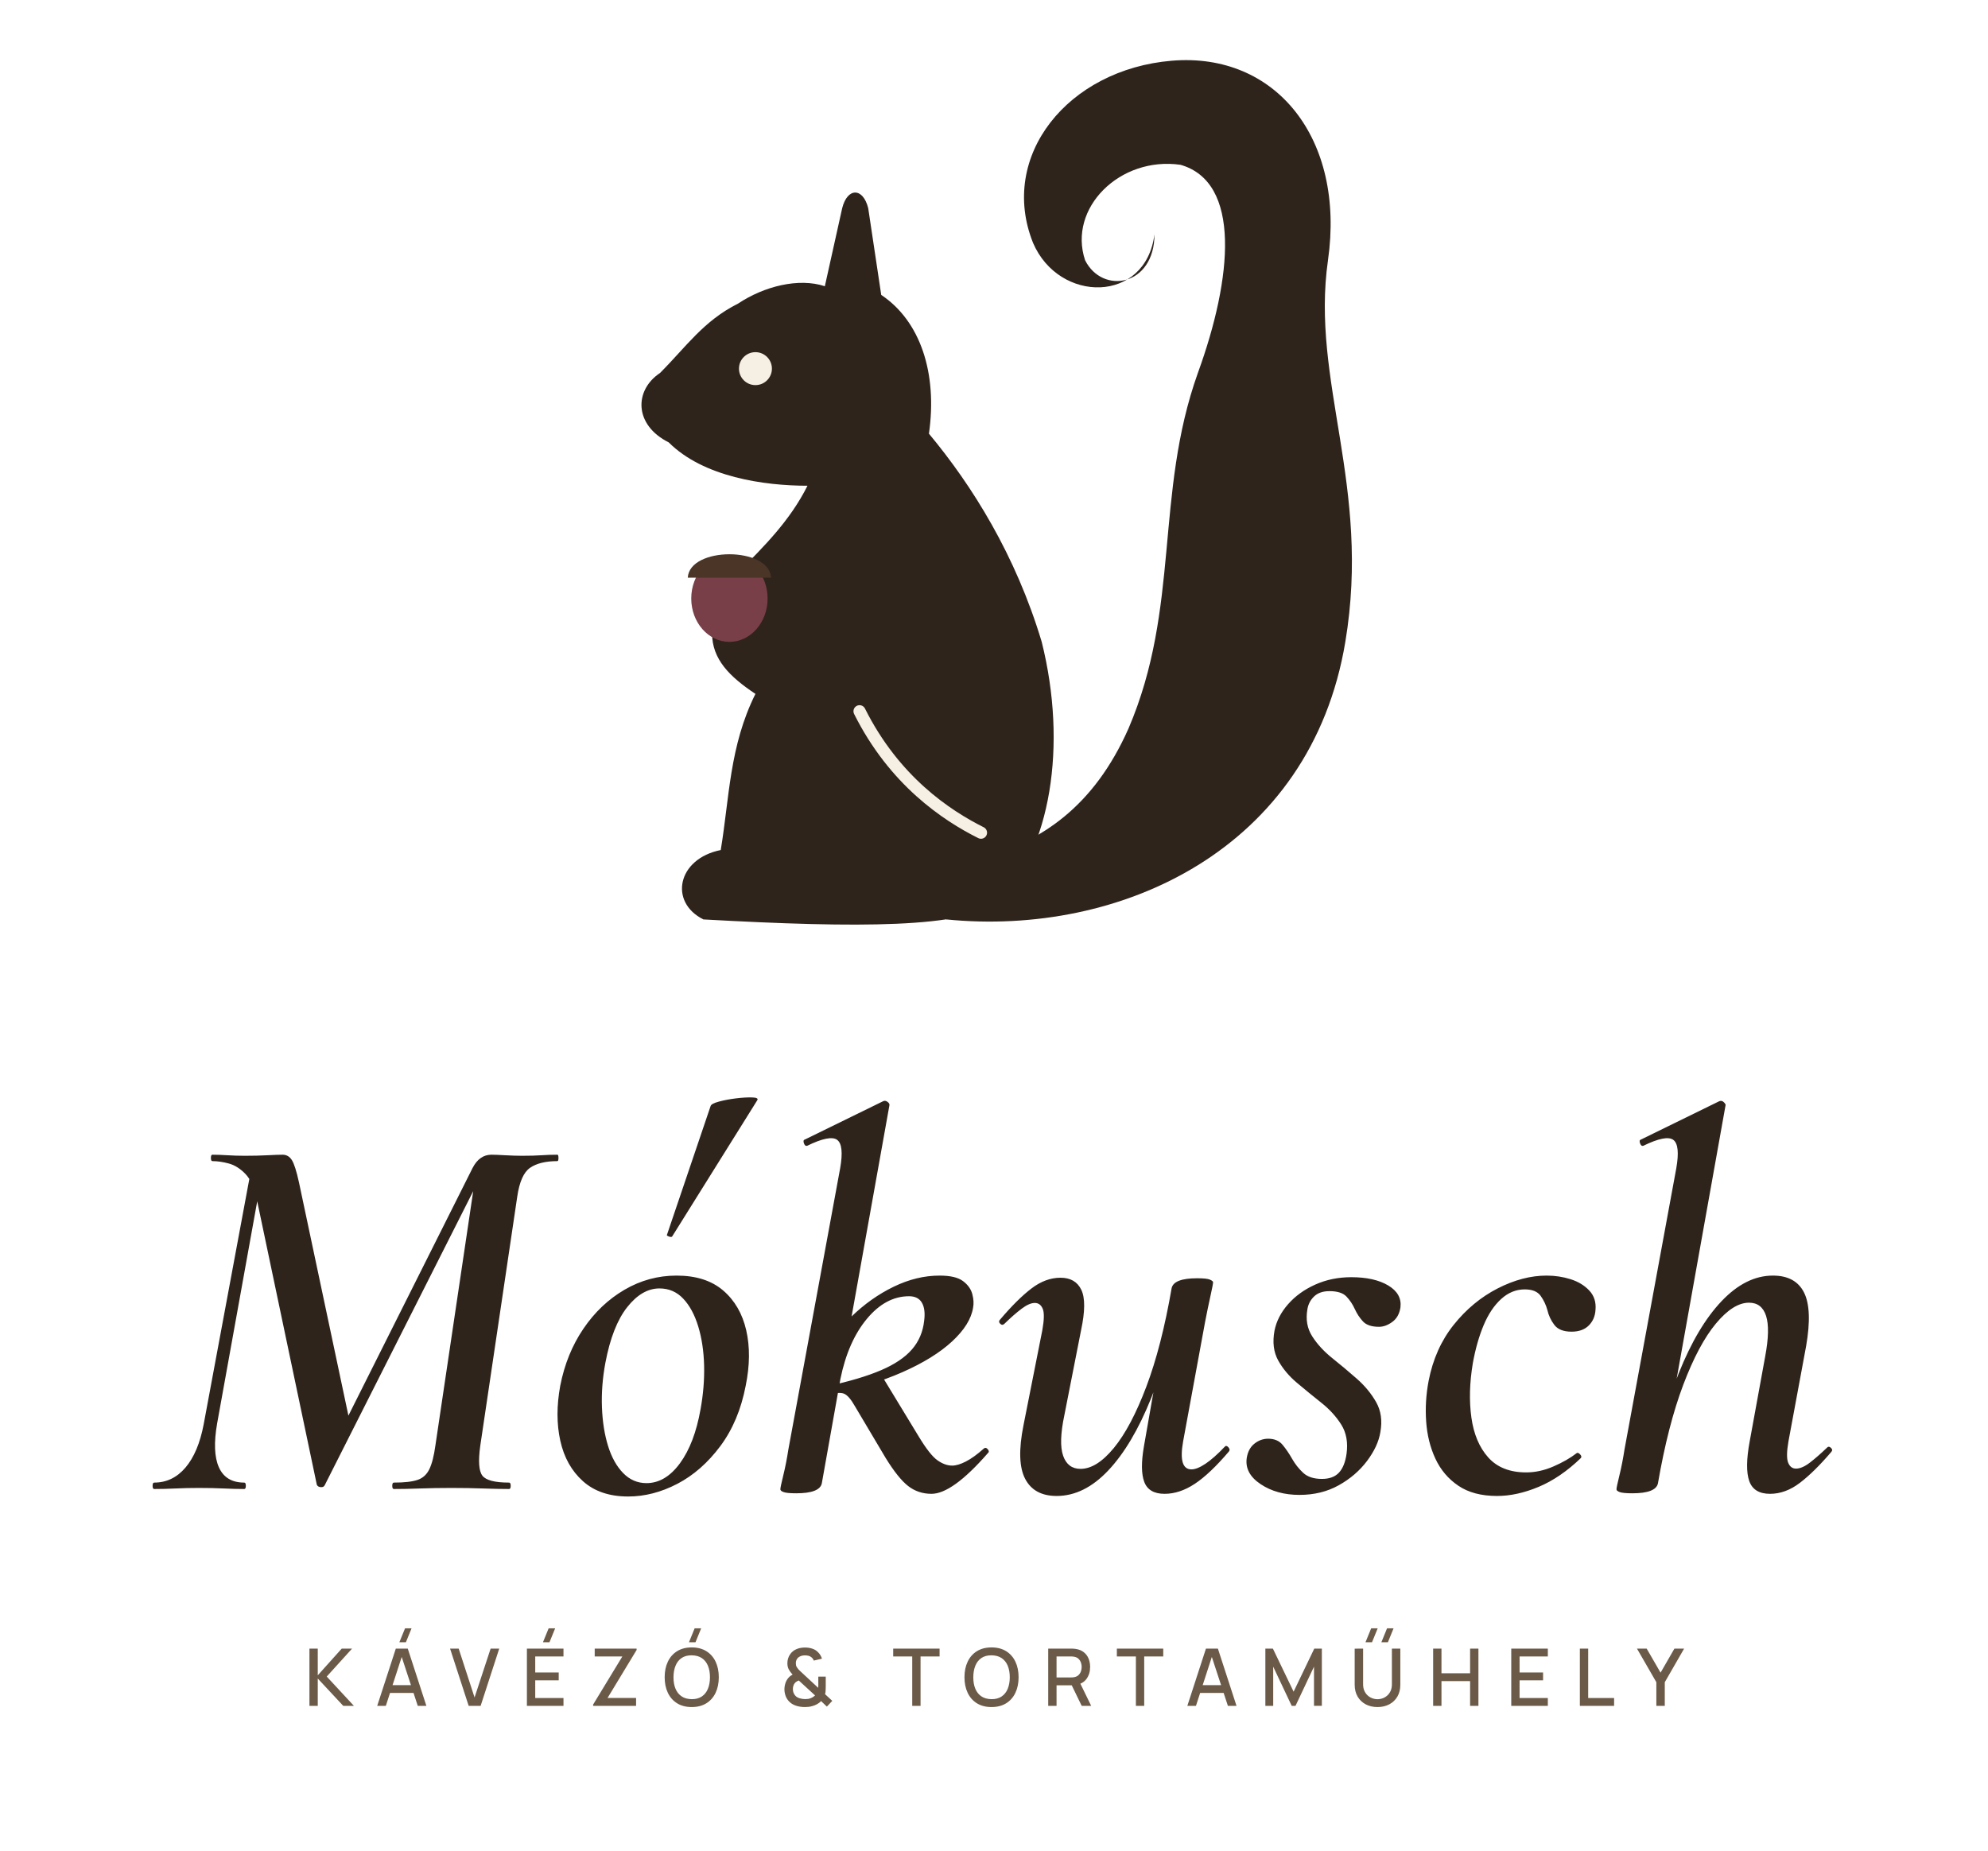
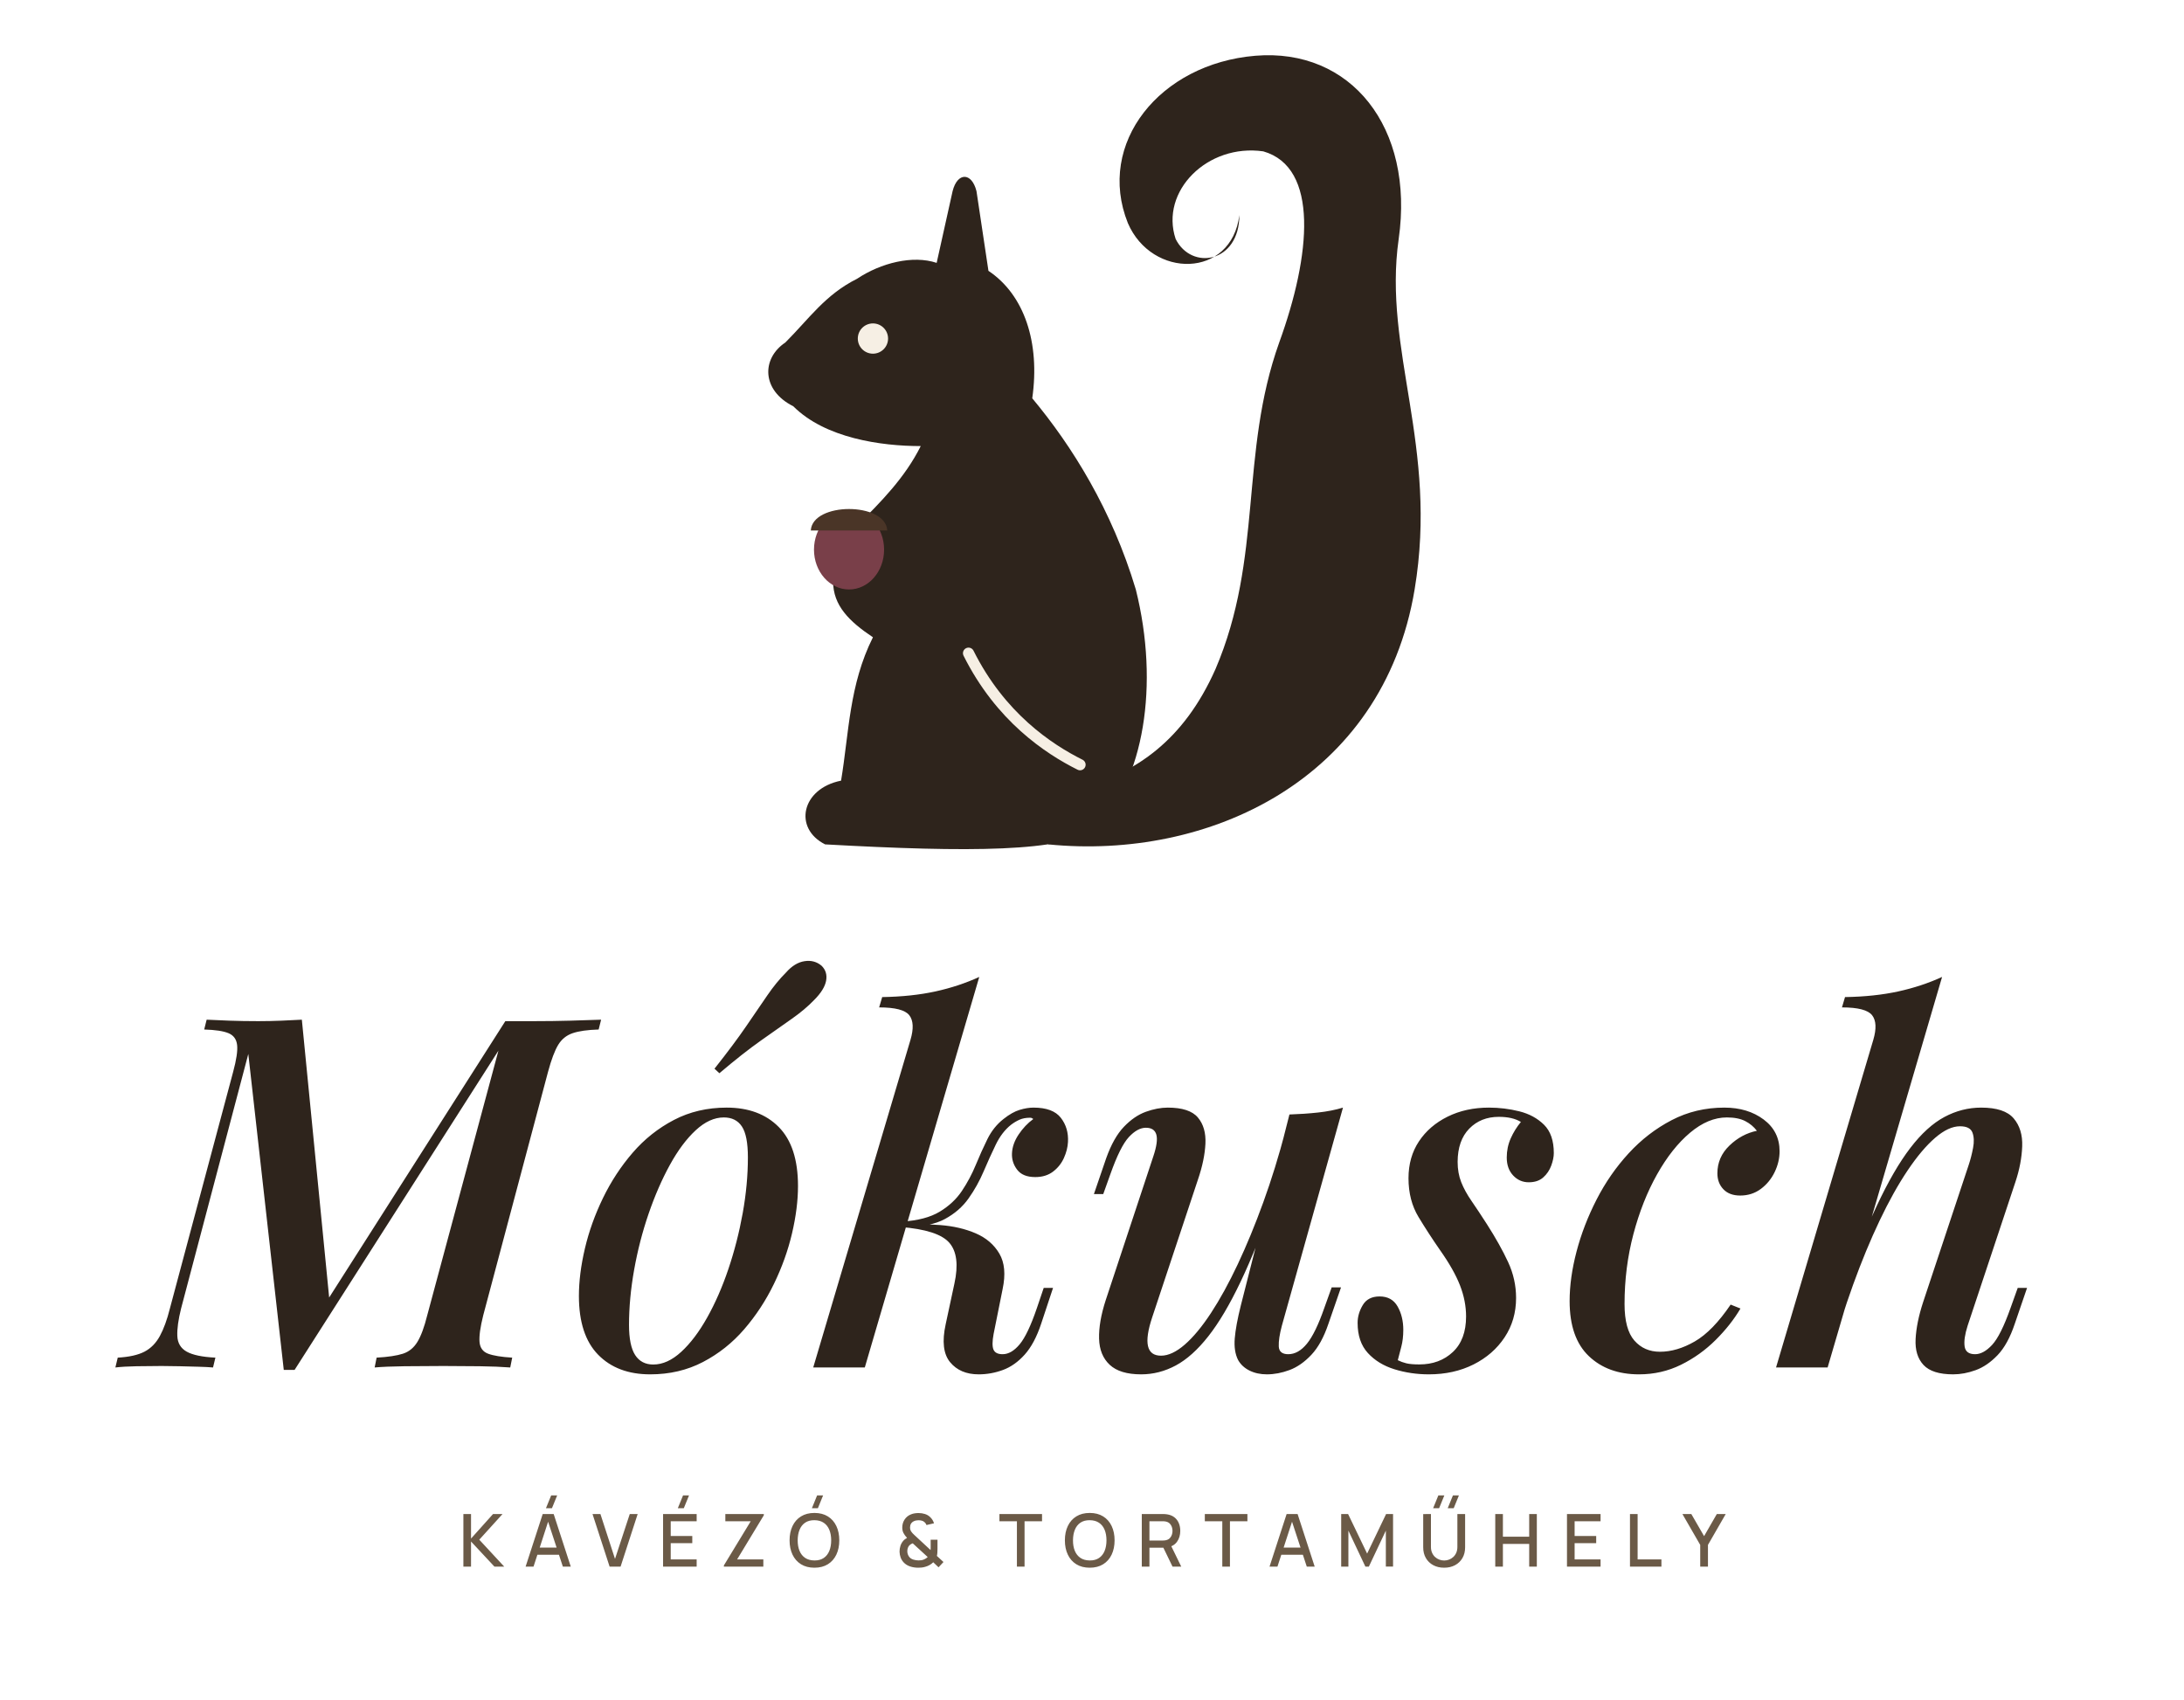
- <svg xmlns="http://www.w3.org/2000/svg" viewBox="0 0 275 256" role="img" aria-label="Mókusch kávézó és tortaműhely – logó">
-   <g transform="translate(61.3 0) scale(1.2)">
+ <svg xmlns="http://www.w3.org/2000/svg" viewBox="0 0 329 256" role="img" aria-label="Mókusch kávézó és tortaműhely – logó">
+   <g transform="translate(88.3 0) scale(1.2)">
    <path d="M58 106 C 78 108, 100 98, 104 74 C 107 56, 100 44, 102 30 C 104 16, 96 6, 84 7 C 72 8, 64 18, 68 28 C 71 35, 81 35, 82 27 C 82 33, 76 34, 74 30 C 72 24, 78 18, 85 19 C 92 21, 91 32, 87 43 C 82 57, 85 70, 79 84 C 75 93, 69 97, 62 99 Z" fill="#2E241C" />
    <path d="M30 106 C 26 104, 27 99, 32 98 C 33 92, 33 86, 36 80 C 33 78, 31 76, 31 73 C 28 70, 30 66, 34 66 C 37 63, 40 60, 42 56 C 37 56, 30 55, 26 51 C 22 49, 22 45, 25 43 C 28 40, 30 37, 34 35 C 37 33, 41 32, 44 33 L 46 24 C 46.6 21.6, 48.4 21.6, 49 24 L 50.5 34 C 55 37, 57 43, 56 50 C 61 56, 66 64, 69 74 C 72 86, 70 98, 64 104 C 60 107, 48 107, 30 106 Z" fill="#2E241C" />
    <circle cx="36" cy="42.5" r="1.9" fill="#F6EFE4" />
    <path d="M48 82 C 52 90, 58 94, 62 96" fill="none" stroke="#F6EFE4" stroke-width="1.4" stroke-linecap="round" />
    <g transform="translate(29 63)">
      <ellipse cx="4" cy="6" rx="4.4" ry="5" fill="#793F49" />
      <path d="M-0.8 3.6 C -0.6 0, 8.6 0, 8.8 3.6 Z" fill="#4A3527" />
    </g>
  </g>
-   <path d="M54.483 206.0Q54.261 206.0 54.261 205.556Q54.261 205.112 54.483 205.112Q56.657 205.112 57.754 204.742Q58.851 204.372 59.389 203.262Q59.928 202.152 60.224 200.006L65.74 162.897L67.557 160.638L44.915 205.482Q44.767 205.778 44.36 205.741Q43.953 205.704 43.825 205.408L35.517 165.892Q35.019 163.524 33.95 162.414Q32.881 161.304 31.663 160.971Q30.446 160.638 29.377 160.638Q29.175 160.638 29.175 160.194Q29.175 159.75 29.377 159.75Q30.285 159.75 31.449 159.824Q32.612 159.898 33.889 159.898Q35.635 159.898 37.015 159.824Q38.395 159.75 39.087 159.75Q39.901 159.75 40.372 160.49Q40.843 161.23 41.361 163.598L48.528 197.412L44.512 203.195L65.365 161.6Q66.314 159.75 67.981 159.75Q68.565 159.75 69.862 159.824Q71.159 159.898 72.221 159.898Q73.849 159.898 74.922 159.824Q75.995 159.75 77.105 159.75Q77.253 159.75 77.253 160.194Q77.253 160.638 77.105 160.638Q74.661 160.638 73.324 161.563Q71.988 162.488 71.544 165.596L66.438 200.006Q65.994 203.188 66.727 204.15Q67.461 205.112 70.423 205.112Q70.645 205.112 70.645 205.556Q70.645 206.0 70.423 206.0Q68.856 206.0 66.808 205.926Q64.76 205.852 62.453 205.852Q60.146 205.852 58.135 205.926Q56.124 206.0 54.483 206.0ZM21.331 206.0Q21.109 206.0 21.109 205.556Q21.109 205.112 21.331 205.112Q23.888 205.112 25.659 203.032Q27.431 200.951 28.171 197.07L34.797 161.452L36.41 161.6L30.039 196.909Q29.34 200.898 30.284 203.005Q31.229 205.112 33.785 205.112Q34.007 205.112 34.007 205.556Q34.007 206.0 33.785 206.0Q32.494 206.0 30.941 205.926Q29.388 205.852 27.471 205.852Q25.83 205.852 24.29 205.926Q22.75 206.0 21.331 206.0ZM86.893 207.036Q83.006 207.036 80.642 204.921Q78.278 202.805 77.507 199.327Q76.737 195.849 77.497 191.718Q78.365 187.265 80.702 183.824Q83.04 180.383 86.393 178.429Q89.746 176.474 93.587 176.474Q97.629 176.474 100.03 178.529Q102.431 180.585 103.225 184.036Q104.019 187.487 103.151 191.718Q102.209 196.628 99.633 200.079Q97.057 203.53 93.694 205.283Q90.331 207.036 86.893 207.036ZM89.43 205.186Q92.042 205.186 94.056 202.442Q96.069 199.697 96.904 194.974Q97.475 191.848 97.398 188.881Q97.32 185.915 96.583 183.496Q95.845 181.077 94.509 179.663Q93.172 178.25 91.226 178.25Q88.808 178.25 86.757 180.847Q84.706 183.445 83.744 188.536Q83.152 191.703 83.267 194.696Q83.382 197.69 84.113 200.045Q84.843 202.4 86.2 203.793Q87.557 205.186 89.43 205.186ZM93.02 170.998Q92.946 171.22 92.539 171.072Q92.132 170.924 92.28 170.776L98.299 153.016Q98.393 152.687 99.451 152.401Q100.509 152.115 101.806 151.957Q103.103 151.799 104.033 151.826Q104.964 151.852 104.762 152.202ZM110.144 206.592Q108.86 206.592 108.403 206.427Q107.946 206.263 107.946 206.041Q107.946 205.765 108.353 204.107Q108.76 202.448 109.056 200.524L116.216 161.641Q116.787 158.414 115.801 157.695Q114.815 156.975 111.659 158.516Q111.363 158.61 111.205 158.166Q111.047 157.722 111.343 157.648L122.162 152.35Q122.458 152.202 122.78 152.444Q123.103 152.687 123.029 152.942L116.255 190.769L113.678 205.234Q113.369 206.592 110.144 206.592ZM128.857 206.666Q127.014 206.666 125.632 205.593Q124.25 204.52 122.515 201.708L118.223 194.482Q117.442 193.109 116.773 192.82Q116.103 192.53 114.501 192.974L121.904 190.205L127.064 198.696Q128.618 201.273 129.664 202.017Q130.71 202.761 131.713 202.761Q132.514 202.761 133.621 202.188Q134.729 201.616 136.035 200.45Q136.331 200.154 136.627 200.487Q136.923 200.82 136.647 201.042Q131.743 206.666 128.857 206.666ZM114.501 192.974V191.764Q118.996 190.795 121.853 189.574Q124.709 188.353 126.149 186.688Q127.59 185.023 127.839 182.721Q128.048 181.127 127.527 180.229Q127.005 179.33 125.747 179.33Q122.522 179.33 119.92 182.452Q117.318 185.574 116.255 190.769L113.339 188.018Q115.115 184.742 117.775 182.152Q120.436 179.562 123.614 178.018Q126.792 176.474 129.974 176.474Q132.2 176.474 133.212 177.234Q134.224 177.995 134.499 179.031Q134.775 180.067 134.607 180.914Q134.237 183.241 131.7 185.585Q129.164 187.929 124.802 189.849Q120.439 191.77 114.501 192.974ZM146.169 206.962Q143.041 206.962 141.807 204.588Q140.573 202.213 141.576 197.194L144.186 184.022Q144.576 181.835 144.233 181.047Q143.89 180.259 143.143 180.259Q142.382 180.259 141.318 181.06Q140.255 181.861 138.949 183.134Q138.653 183.43 138.357 183.134Q138.061 182.838 138.357 182.542Q140.745 179.73 142.689 178.25Q144.634 176.77 146.698 176.77Q148.776 176.77 149.579 178.441Q150.382 180.113 149.547 184.022L147.233 195.788Q146.432 199.584 147.064 201.398Q147.697 203.212 149.475 203.212Q151.702 203.212 154.082 200.319Q156.461 197.425 158.571 191.844Q160.681 186.262 162.074 178.202L163.263 178.276Q161.837 186.967 159.237 193.436Q156.636 199.904 153.306 203.433Q149.976 206.962 146.169 206.962ZM161.095 206.666Q158.91 206.666 158.288 205.021Q157.667 203.377 158.246 200.058L162.074 178.202Q162.383 176.844 165.607 176.844Q166.945 176.844 167.375 177.035Q167.805 177.227 167.805 177.395Q167.805 177.671 167.435 179.329Q167.065 180.988 166.695 182.912L163.661 199.414Q162.974 203.284 164.812 203.284Q165.592 203.284 166.757 202.504Q167.921 201.723 169.388 200.182Q169.61 199.886 169.917 200.219Q170.223 200.552 169.98 200.827Q167.357 203.908 165.268 205.287Q163.18 206.666 161.095 206.666ZM179.756 206.814Q176.609 206.814 174.386 205.331Q172.163 203.848 172.459 201.73Q172.661 200.413 173.521 199.728Q174.382 199.042 175.423 199.042Q176.72 199.042 177.422 199.889Q178.124 200.737 178.739 201.823Q179.354 202.909 180.263 203.756Q181.171 204.603 182.86 204.603Q184.416 204.603 185.222 203.731Q186.027 202.859 186.27 201.114Q186.586 198.766 185.544 197.101Q184.501 195.436 182.793 194.078Q181.084 192.719 179.423 191.323Q177.762 189.927 176.81 188.209Q175.858 186.49 176.302 184.089Q176.692 182.129 178.182 180.431Q179.673 178.733 181.949 177.714Q184.225 176.696 186.921 176.696Q190.114 176.696 192.031 177.839Q193.947 178.983 193.725 180.871Q193.524 182.209 192.599 182.884Q191.675 183.559 190.761 183.559Q189.23 183.559 188.541 182.817Q187.851 182.074 187.404 181.092Q186.956 180.111 186.249 179.368Q185.543 178.626 183.902 178.626Q182.549 178.626 181.784 179.355Q181.019 180.085 180.851 181.143Q180.481 183.256 181.523 184.884Q182.566 186.512 184.291 187.891Q186.016 189.27 187.688 190.74Q189.359 192.21 190.365 193.986Q191.37 195.762 190.946 198.13Q190.63 200.082 189.107 202.113Q187.583 204.144 185.196 205.479Q182.808 206.814 179.756 206.814ZM207.09 206.962Q203.821 206.962 201.732 205.546Q199.643 204.13 198.564 201.815Q197.484 199.501 197.283 196.689Q197.081 193.877 197.619 191.052Q198.495 186.531 201.091 183.285Q203.687 180.039 207.158 178.256Q210.629 176.474 213.951 176.474Q215.674 176.474 217.261 176.975Q218.848 177.477 219.85 178.546Q220.852 179.615 220.704 181.228Q220.63 182.525 219.773 183.379Q218.917 184.233 217.398 184.233Q215.725 184.233 215.016 183.302Q214.306 182.372 214.044 181.228Q213.768 180.2 213.128 179.292Q212.488 178.383 210.919 178.383Q209.113 178.383 207.656 179.712Q206.198 181.042 205.239 183.323Q204.279 185.604 203.741 188.564Q203.055 192.634 203.536 196.099Q204.017 199.564 205.87 201.633Q207.724 203.702 211.115 203.702Q212.995 203.702 214.892 202.877Q216.789 202.052 218.095 201.042Q218.264 200.894 218.56 201.19Q218.856 201.486 218.687 201.708Q215.847 204.446 212.838 205.704Q209.828 206.962 207.09 206.962ZM225.806 206.592Q224.522 206.592 224.065 206.427Q223.608 206.263 223.608 206.041Q223.608 205.765 224.015 204.107Q224.422 202.448 224.718 200.524L231.878 161.641Q232.449 158.414 231.463 157.695Q230.477 156.975 227.321 158.516Q227.025 158.61 226.867 158.166Q226.709 157.722 227.005 157.648L237.824 152.35Q238.173 152.202 238.469 152.498Q238.765 152.794 238.691 152.942L229.34 205.234Q229.031 206.592 225.806 206.592ZM244.85 206.666Q242.591 206.666 241.97 204.887Q241.348 203.108 242.034 199.414L244.18 187.648Q244.887 183.872 244.301 182.048Q243.716 180.224 241.938 180.224Q239.764 180.224 237.358 183.117Q234.952 186.011 232.842 191.592Q230.733 197.174 229.34 205.234L228.15 205.16Q229.65 196.415 232.224 189.973Q234.797 183.532 238.154 180.003Q241.511 176.474 245.244 176.474Q248.372 176.474 249.549 178.811Q250.726 181.149 249.838 186.242L247.396 199.414Q247.026 201.547 247.359 202.362Q247.692 203.177 248.439 203.177Q249.273 203.177 250.337 202.366Q251.401 201.554 252.707 200.302Q252.949 200.006 253.272 200.302Q253.595 200.598 253.299 200.894Q250.964 203.632 248.976 205.149Q246.989 206.666 244.85 206.666Z" fill="#2E241C" />
-   <path d="M42.805 236.0V228.08H43.956V231.776L47.271 228.08H48.701L45.199 231.945L48.957 236.0H47.483L43.956 232.216V236.0ZM56.147 227.2H55.245L56.029 225.275H56.931ZM52.179 236.0 54.753 228.08H56.407L58.981 236.0H57.789L55.417 228.773H55.718L53.371 236.0ZM53.514 234.214V233.136H57.65V234.214ZM64.832 236.0 62.258 228.08H63.449L65.646 234.838L67.868 228.08H69.059L66.485 236.0ZM76.01 227.2H75.108L75.893 225.275H76.795ZM72.886 236.0V228.08H77.946V229.165H74.038V231.384H77.286V232.469H74.038V234.915H77.946V236.0ZM82.046 236.0V235.82L86.091 229.165H82.266V228.08H88.063V228.267L84.041 234.911H87.99V236.0ZM96.208 227.2H95.306L96.09 225.275H96.992ZM95.687 236.165Q94.501 236.165 93.664 235.644Q92.827 235.124 92.385 234.194Q91.943 233.265 91.943 232.04Q91.943 230.815 92.385 229.886Q92.827 228.956 93.664 228.436Q94.501 227.915 95.687 227.915Q96.873 227.915 97.71 228.436Q98.547 228.956 98.989 229.886Q99.431 230.815 99.431 232.04Q99.431 233.265 98.989 234.194Q98.547 235.124 97.71 235.644Q96.873 236.165 95.687 236.165ZM95.687 235.072Q96.528 235.08 97.088 234.699Q97.649 234.319 97.929 233.633Q98.21 232.947 98.21 232.04Q98.21 231.133 97.929 230.453Q97.649 229.774 97.088 229.395Q96.528 229.015 95.687 229.008Q94.845 229 94.287 229.38Q93.729 229.759 93.448 230.446Q93.168 231.133 93.164 232.04Q93.161 232.947 93.441 233.626Q93.722 234.304 94.284 234.685Q94.845 235.065 95.687 235.072ZM111.328 236.165Q110.667 236.165 110.088 235.971Q109.51 235.776 109.121 235.358Q108.815 235.021 108.67 234.618Q108.525 234.214 108.509 233.756Q108.507 233.31 108.638 232.889Q108.769 232.467 109.048 232.139Q109.174 231.985 109.327 231.873Q109.48 231.761 109.638 231.673Q109.284 231.288 109.102 230.939Q108.919 230.59 108.919 230.108Q108.919 229.44 109.271 228.904Q109.623 228.368 110.236 228.128Q110.516 228.014 110.807 227.972Q111.097 227.93 111.376 227.93Q111.871 227.93 112.333 228.075Q112.795 228.219 113.121 228.542Q113.33 228.733 113.477 228.976Q113.624 229.219 113.701 229.473L112.568 229.737Q112.476 229.473 112.26 229.29Q112.078 229.129 111.838 229.072Q111.598 229.015 111.361 229.015Q110.971 229.015 110.661 229.162Q110.373 229.301 110.231 229.54Q110.089 229.78 110.089 230.115Q110.089 230.41 110.194 230.593Q110.298 230.775 110.47 230.973Q110.577 231.088 110.722 231.221Q110.866 231.354 111.02 231.497L113.18 233.503Q113.191 233.38 113.195 233.244Q113.198 233.107 113.198 232.982L113.195 231.952H114.225V233.312Q114.225 233.657 114.204 233.934Q114.183 234.211 114.133 234.39L115.127 235.307L114.383 236.103L113.583 235.344Q113.334 235.597 113.019 235.77Q112.703 235.943 112.384 236.026Q112.119 236.108 111.857 236.137Q111.596 236.165 111.328 236.165ZM111.365 235.065Q111.585 235.065 111.77 235.04Q111.955 235.015 112.128 234.944Q112.361 234.85 112.505 234.751Q112.65 234.652 112.751 234.559L110.496 232.491Q110.324 232.552 110.178 232.649Q110.032 232.746 109.928 232.872Q109.803 233.032 109.74 233.242Q109.677 233.452 109.678 233.694Q109.682 233.961 109.766 234.177Q109.849 234.392 109.99 234.563Q110.21 234.828 110.602 234.947Q110.993 235.065 111.365 235.065ZM126.189 236.0V229.165H123.556V228.08H129.973V229.165H127.34V236.0ZM137.158 236.165Q135.972 236.165 135.135 235.644Q134.298 235.124 133.857 234.194Q133.415 233.265 133.415 232.04Q133.415 230.815 133.857 229.886Q134.298 228.956 135.135 228.436Q135.972 227.915 137.158 227.915Q138.345 227.915 139.182 228.436Q140.018 228.956 140.46 229.886Q140.902 230.815 140.902 232.04Q140.902 233.265 140.46 234.194Q140.018 235.124 139.182 235.644Q138.345 236.165 137.158 236.165ZM137.158 235.072Q138 235.08 138.56 234.699Q139.12 234.319 139.401 233.633Q139.681 232.947 139.681 232.04Q139.681 231.133 139.401 230.453Q139.12 229.774 138.56 229.395Q138 229.015 137.158 229.008Q136.317 229 135.759 229.38Q135.2 229.759 134.92 230.446Q134.639 231.133 134.636 232.04Q134.632 232.947 134.913 233.626Q135.193 234.304 135.755 234.685Q136.317 235.065 137.158 235.072ZM145 236.0V228.08H148.201Q148.317 228.08 148.487 228.088Q148.658 228.096 148.81 228.124Q149.474 228.227 149.916 228.574Q150.359 228.922 150.578 229.449Q150.797 229.976 150.797 230.617Q150.797 231.563 150.313 232.247Q149.829 232.931 148.861 233.1L148.392 233.155H146.152V236.0ZM149.631 236.0 148.069 232.777 149.228 232.48 150.944 236.0ZM146.152 232.069H148.157Q148.265 232.069 148.4 232.058Q148.535 232.047 148.656 232.018Q149.01 231.934 149.223 231.712Q149.437 231.49 149.532 231.199Q149.628 230.909 149.628 230.617Q149.628 230.326 149.532 230.035Q149.437 229.745 149.223 229.523Q149.01 229.301 148.656 229.217Q148.535 229.186 148.4 229.175Q148.265 229.165 148.157 229.165H146.152ZM157.128 236.0V229.165H154.496V228.08H160.912V229.165H158.28V236.0ZM164.244 236.0 166.818 228.08H168.472L171.046 236.0H169.854L167.482 228.773H167.783L165.436 236.0ZM165.579 234.214V233.136H169.715V234.214ZM175.038 236.0V228.08H176.079L178.946 234.038L181.803 228.08H182.851V235.996H181.766V230.577L179.207 236.0H178.682L176.123 230.577V236.0ZM190.55 236.165Q189.619 236.165 188.908 235.784Q188.196 235.402 187.795 234.71Q187.393 234.018 187.393 233.085V228.087L188.559 228.08V233.026Q188.559 233.53 188.73 233.915Q188.9 234.299 189.186 234.558Q189.472 234.817 189.828 234.949Q190.184 235.08 190.55 235.08Q190.924 235.08 191.28 234.947Q191.636 234.814 191.92 234.554Q192.204 234.295 192.373 233.911Q192.541 233.527 192.541 233.026V228.08H193.707V233.085Q193.707 234.016 193.306 234.708Q192.904 235.4 192.193 235.783Q191.482 236.165 190.55 236.165ZM191.988 227.2H191.086L191.87 225.275H192.772ZM189.791 227.2H188.889L189.674 225.275H190.576ZM198.247 236.0V228.08H199.399V231.494H203.359V228.08H204.51V236.0H203.359V232.579H199.399V236.0ZM209.052 236.0V228.08H214.112V229.165H210.203V231.384H213.452V232.469H210.203V234.915H214.112V236.0ZM218.542 236.0V228.08H219.693V234.915H223.279V236.0ZM229.123 236.0V232.729L226.442 228.08H227.784L229.706 231.409L231.623 228.08H232.965L230.289 232.729V236.0Z" fill="#6B5A47" />
+   <path d="M76.122 153.83H80.414Q83.27 153.83 85.927 153.756Q88.583 153.682 90.552 153.608L90.182 155.088Q87.666 155.162 86.26 155.643Q84.854 156.124 84.077 157.419Q83.3 158.714 82.56 161.452L72.792 198.156Q72.126 200.82 72.237 202.152Q72.348 203.484 73.532 203.928Q74.716 204.372 77.158 204.52L76.862 206.0Q74.953 205.852 72.303 205.815Q69.654 205.778 66.798 205.778Q63.69 205.778 60.9 205.815Q58.11 205.852 56.438 206.0L56.734 204.52Q59.324 204.372 60.693 203.928Q62.062 203.484 62.876 202.152Q63.69 200.82 64.356 198.156L75.086 158.27L44.376 206.37H42.748L37.405 158.773L27.282 197.105Q26.645 199.651 26.712 201.257Q26.779 202.862 28.125 203.617Q29.472 204.372 32.447 204.52L32.092 206.0Q31.263 205.926 29.909 205.889Q28.555 205.852 27.089 205.815Q25.624 205.778 24.351 205.778Q22.487 205.778 20.563 205.815Q18.639 205.852 17.381 206.0L17.736 204.52Q20.326 204.372 21.769 203.617Q23.212 202.862 24.085 201.257Q24.958 199.651 25.595 197.105L35.126 161.452Q35.866 158.714 35.718 157.419Q35.57 156.124 34.423 155.643Q33.276 155.162 30.76 155.088L31.13 153.608Q32.491 153.682 34.556 153.756Q36.621 153.83 38.9 153.83Q40.631 153.83 42.407 153.756Q44.183 153.682 45.471 153.608L49.585 195.462ZM109.037 168.334Q106.891 168.334 104.804 170.265Q102.717 172.197 100.912 175.482Q99.106 178.768 97.708 182.838Q96.309 186.908 95.532 191.259Q94.755 195.61 94.755 199.577Q94.755 202.7 95.68 204.128Q96.605 205.556 98.411 205.556Q100.542 205.556 102.621 203.647Q104.701 201.738 106.528 198.482Q108.356 195.226 109.725 191.17Q111.094 187.115 111.879 182.771Q112.663 178.428 112.663 174.343Q112.663 171.057 111.76 169.696Q110.857 168.334 109.037 168.334ZM87.207 195.226Q87.207 191.925 88.11 188.077Q89.013 184.229 90.833 180.477Q92.653 176.726 95.31 173.647Q97.967 170.569 101.526 168.711Q105.085 166.854 109.466 166.854Q114.424 166.854 117.318 169.784Q120.211 172.715 120.211 178.664Q120.211 181.965 119.308 185.813Q118.405 189.661 116.585 193.413Q114.765 197.164 112.108 200.243Q109.451 203.321 105.892 205.179Q102.333 207.036 97.952 207.036Q92.994 207.036 90.1 204.076Q87.207 201.116 87.207 195.226ZM107.631 160.993Q110.561 157.293 112.389 154.622Q114.217 151.95 115.579 149.96Q116.94 147.969 118.405 146.504Q119.708 145.024 121.195 144.795Q122.683 144.565 123.763 145.483Q124.695 146.4 124.444 147.747Q124.192 149.094 122.638 150.648Q121.262 152.084 119.279 153.475Q117.295 154.866 114.602 156.768Q111.908 158.67 108.371 161.674ZM130.275 206.0H122.505L137.157 156.642Q137.897 154.126 136.979 152.942Q136.062 151.758 132.436 151.758L132.895 150.204Q137.364 150.13 140.909 149.353Q144.453 148.576 147.517 147.17ZM149.678 200.953Q149.367 202.626 149.663 203.314Q149.959 204.002 151.039 204.002Q152.357 204.002 153.6 202.515Q154.843 201.027 156.205 197.031L157.226 194.012H158.632L156.841 199.414Q155.849 202.404 154.362 204.061Q152.875 205.719 151.084 206.377Q149.293 207.036 147.428 207.036Q144.631 207.036 143.121 205.201Q141.612 203.366 142.455 199.503L143.773 193.361Q144.69 189.172 143.018 187.226Q141.345 185.28 135.633 184.836V184.54Q138.593 184.318 141.612 184.547Q144.631 184.777 146.992 185.798Q149.352 186.819 150.544 188.847Q151.735 190.874 151.039 194.175ZM155.169 168.378Q154.251 168.378 153.585 168.674Q152.919 168.97 152.297 169.444Q150.921 170.539 150.003 172.434Q149.086 174.328 148.168 176.481Q147.251 178.635 145.904 180.537Q144.557 182.438 142.337 183.637Q140.117 184.836 136.521 184.762L135.781 184.836L135.929 184.022Q139.451 183.8 141.553 182.535Q143.654 181.269 144.897 179.412Q146.141 177.554 146.984 175.505Q147.828 173.455 148.745 171.597Q149.663 169.74 151.187 168.556Q152.475 167.535 153.6 167.194Q154.725 166.854 155.687 166.854Q158.617 166.854 159.808 168.393Q161 169.932 160.881 172.034Q160.822 173.218 160.267 174.446Q159.712 175.675 158.632 176.496Q157.551 177.318 155.953 177.318Q154.073 177.318 153.23 176.215Q152.386 175.112 152.445 173.751Q152.505 172.315 153.444 170.909Q154.384 169.503 155.657 168.571Q155.539 168.482 155.435 168.43Q155.331 168.378 155.169 168.378ZM192.05 180.278Q189.342 187.929 186.885 193.087Q184.428 198.245 182.023 201.301Q179.618 204.357 177.124 205.697Q174.631 207.036 171.907 207.036Q168.711 207.036 167.171 205.6Q165.632 204.165 165.566 201.656Q165.499 199.148 166.565 195.862L173.743 174.18Q174.483 171.975 174.194 170.931Q173.905 169.888 172.618 169.888Q171.36 169.888 170.057 171.287Q168.755 172.685 167.275 176.859L166.195 179.878H164.789L166.639 174.476Q167.749 171.368 169.31 169.74Q170.871 168.112 172.61 167.483Q174.349 166.854 175.918 166.854Q179.189 166.854 180.447 168.341Q181.705 169.829 181.587 172.286Q181.468 174.742 180.462 177.688L173.565 198.452Q171.641 204.224 174.897 204.224Q176.555 204.224 178.479 202.552Q180.403 200.879 182.43 197.786Q184.458 194.693 186.456 190.453Q188.454 186.212 190.304 181.114Q192.154 176.015 193.649 170.302ZM193.101 199.71Q192.583 201.649 192.635 202.825Q192.687 204.002 194.063 204.002Q195.587 204.002 196.882 202.411Q198.177 200.82 199.495 197.031L200.605 193.938H202.011L200.116 199.414Q199.095 202.448 197.548 204.091Q196.002 205.734 194.263 206.385Q192.524 207.036 190.837 207.036Q189.371 207.036 188.224 206.466Q187.077 205.896 186.5 204.86Q185.849 203.558 186.004 201.627Q186.16 199.695 186.915 196.676L194.241 167.89Q196.49 167.816 198.547 167.594Q200.605 167.372 202.307 166.854ZM210.565 204.905Q211.157 205.201 211.845 205.371Q212.533 205.541 213.806 205.541Q216.87 205.541 218.86 203.669Q220.851 201.797 220.851 198.319Q220.851 195.98 219.933 193.627Q219.016 191.274 216.914 188.299Q215.197 185.828 213.688 183.334Q212.178 180.84 212.178 177.495Q212.178 174.313 213.747 171.945Q215.316 169.577 218.069 168.216Q220.821 166.854 224.299 166.854Q226.638 166.854 228.88 167.416Q231.122 167.979 232.595 169.437Q234.067 170.894 234.067 173.706Q234.067 174.535 233.683 175.586Q233.298 176.637 232.476 177.369Q231.655 178.102 230.293 178.102Q228.902 178.102 227.94 177.073Q226.978 176.045 226.978 174.372Q226.978 172.833 227.578 171.486Q228.177 170.14 229.109 169.015Q227.866 168.245 225.779 168.245Q223.071 168.245 221.332 170.021Q219.593 171.797 219.578 175.024Q219.578 176.711 220.118 178.08Q220.659 179.449 221.665 180.907Q222.671 182.364 224.003 184.436Q225.972 187.515 227.178 190.112Q228.384 192.71 228.384 195.522Q228.384 198.852 226.66 201.456Q224.936 204.061 221.968 205.549Q219.001 207.036 215.242 207.036Q212.533 207.036 210.069 206.274Q207.605 205.512 206.058 203.824Q204.512 202.137 204.512 199.281Q204.512 197.904 205.289 196.602Q206.066 195.3 207.827 195.3Q209.677 195.3 210.535 196.809Q211.394 198.319 211.394 200.332Q211.394 201.752 211.09 202.892Q210.787 204.032 210.565 204.905ZM260.13 168.334Q257.333 168.334 254.595 170.635Q251.857 172.937 249.622 176.911Q247.387 180.884 246.055 185.924Q244.723 190.963 244.723 196.439Q244.723 200.258 246.203 201.945Q247.683 203.632 250.051 203.632Q252.612 203.632 255.305 202.078Q257.999 200.524 260.707 196.528L262.187 197.12Q260.752 199.562 258.45 201.856Q256.149 204.15 253.226 205.593Q250.303 207.036 246.899 207.036Q242.222 207.036 239.336 204.283Q236.45 201.53 236.45 195.995Q236.45 192.502 237.494 188.529Q238.537 184.555 240.513 180.699Q242.489 176.844 245.345 173.736Q248.201 170.628 251.827 168.741Q255.453 166.854 259.76 166.854Q263.283 166.854 265.68 168.645Q268.078 170.436 268.078 173.425Q268.078 175.024 267.338 176.563Q266.598 178.102 265.258 179.101Q263.919 180.1 262.143 180.1Q260.515 180.1 259.612 179.153Q258.709 178.206 258.709 176.755Q258.709 174.313 260.53 172.567Q262.35 170.82 264.659 170.347Q263.963 169.429 262.898 168.882Q261.832 168.334 260.13 168.334ZM275.315 206.0H267.545L282.197 156.642Q282.937 154.126 282.019 152.942Q281.102 151.758 277.476 151.758L277.935 150.204Q282.404 150.13 285.949 149.353Q289.493 148.576 292.557 147.17ZM277.313 195.122Q280.169 187.1 282.722 181.647Q285.275 176.193 287.769 172.937Q290.263 169.681 292.905 168.267Q295.547 166.854 298.447 166.854Q301.97 166.854 303.346 168.482Q304.723 170.11 304.626 172.693Q304.53 175.275 303.613 178.028L296.405 199.71Q295.783 201.664 295.954 202.833Q296.124 204.002 297.53 204.002Q298.788 204.002 300.09 202.603Q301.393 201.205 302.873 197.031L303.953 194.012H305.359L303.509 199.414Q302.473 202.522 300.912 204.15Q299.35 205.778 297.611 206.407Q295.872 207.036 294.229 207.036Q291.077 207.036 289.76 205.623Q288.443 204.209 288.568 201.73Q288.694 199.251 289.686 196.202L296.583 175.438Q296.967 174.284 297.226 172.922Q297.485 171.56 297.13 170.613Q296.775 169.666 295.251 169.666Q293.534 169.666 291.521 171.398Q289.508 173.129 287.37 176.311Q285.231 179.493 283.144 183.881Q281.057 188.27 279.148 193.546Q277.239 198.822 275.626 204.772Z" fill="#2E241C" />
+   <path d="M69.805 236.0V228.08H70.956V231.776L74.271 228.08H75.701L72.199 231.945L75.957 236.0H74.483L70.956 232.216V236.0ZM83.147 227.2H82.245L83.029 225.275H83.931ZM79.179 236.0 81.753 228.08H83.407L85.981 236.0H84.789L82.417 228.773H82.718L80.371 236.0ZM80.514 234.214V233.136H84.65V234.214ZM91.832 236.0 89.258 228.08H90.449L92.646 234.838L94.868 228.08H96.059L93.485 236.0ZM103.01 227.2H102.108L102.893 225.275H103.795ZM99.886 236.0V228.08H104.946V229.165H101.038V231.384H104.286V232.469H101.038V234.915H104.946V236.0ZM109.046 236.0V235.82L113.091 229.165H109.266V228.08H115.063V228.267L111.041 234.911H114.99V236.0ZM123.208 227.2H122.306L123.09 225.275H123.992ZM122.687 236.165Q121.501 236.165 120.664 235.644Q119.827 235.124 119.385 234.194Q118.943 233.265 118.943 232.04Q118.943 230.815 119.385 229.886Q119.827 228.956 120.664 228.436Q121.501 227.915 122.687 227.915Q123.873 227.915 124.71 228.436Q125.547 228.956 125.989 229.886Q126.431 230.815 126.431 232.04Q126.431 233.265 125.989 234.194Q125.547 235.124 124.71 235.644Q123.873 236.165 122.687 236.165ZM122.687 235.072Q123.528 235.08 124.088 234.699Q124.649 234.319 124.929 233.633Q125.21 232.947 125.21 232.04Q125.21 231.133 124.929 230.453Q124.649 229.774 124.088 229.395Q123.528 229.015 122.687 229.008Q121.845 229 121.287 229.38Q120.729 229.759 120.448 230.446Q120.168 231.133 120.164 232.04Q120.161 232.947 120.441 233.626Q120.722 234.304 121.284 234.685Q121.845 235.065 122.687 235.072ZM138.328 236.165Q137.667 236.165 137.088 235.971Q136.51 235.776 136.121 235.358Q135.815 235.021 135.67 234.618Q135.525 234.214 135.509 233.756Q135.507 233.31 135.638 232.889Q135.769 232.467 136.048 232.139Q136.174 231.985 136.327 231.873Q136.48 231.761 136.638 231.673Q136.284 231.288 136.102 230.939Q135.919 230.59 135.919 230.108Q135.919 229.44 136.271 228.904Q136.623 228.368 137.236 228.128Q137.516 228.014 137.807 227.972Q138.097 227.93 138.376 227.93Q138.871 227.93 139.333 228.075Q139.795 228.219 140.121 228.542Q140.33 228.733 140.477 228.976Q140.624 229.219 140.701 229.473L139.568 229.737Q139.476 229.473 139.26 229.29Q139.078 229.129 138.838 229.072Q138.598 229.015 138.361 229.015Q137.971 229.015 137.661 229.162Q137.373 229.301 137.231 229.54Q137.089 229.78 137.089 230.115Q137.089 230.41 137.194 230.593Q137.298 230.775 137.47 230.973Q137.577 231.088 137.722 231.221Q137.866 231.354 138.02 231.497L140.18 233.503Q140.191 233.38 140.195 233.244Q140.198 233.107 140.198 232.982L140.195 231.952H141.225V233.312Q141.225 233.657 141.204 233.934Q141.183 234.211 141.133 234.39L142.127 235.307L141.383 236.103L140.583 235.344Q140.334 235.597 140.019 235.77Q139.703 235.943 139.384 236.026Q139.119 236.108 138.857 236.137Q138.596 236.165 138.328 236.165ZM138.365 235.065Q138.585 235.065 138.77 235.04Q138.955 235.015 139.128 234.944Q139.361 234.85 139.505 234.751Q139.65 234.652 139.751 234.559L137.496 232.491Q137.324 232.552 137.178 232.649Q137.032 232.746 136.928 232.872Q136.803 233.032 136.74 233.242Q136.677 233.452 136.678 233.694Q136.682 233.961 136.766 234.177Q136.849 234.392 136.99 234.563Q137.21 234.828 137.602 234.947Q137.993 235.065 138.365 235.065ZM153.189 236.0V229.165H150.556V228.08H156.973V229.165H154.34V236.0ZM164.158 236.165Q162.972 236.165 162.135 235.644Q161.298 235.124 160.857 234.194Q160.415 233.265 160.415 232.04Q160.415 230.815 160.857 229.886Q161.298 228.956 162.135 228.436Q162.972 227.915 164.158 227.915Q165.345 227.915 166.182 228.436Q167.018 228.956 167.46 229.886Q167.902 230.815 167.902 232.04Q167.902 233.265 167.46 234.194Q167.018 235.124 166.182 235.644Q165.345 236.165 164.158 236.165ZM164.158 235.072Q165 235.08 165.56 234.699Q166.12 234.319 166.401 233.633Q166.681 232.947 166.681 232.04Q166.681 231.133 166.401 230.453Q166.12 229.774 165.56 229.395Q165 229.015 164.158 229.008Q163.317 229 162.759 229.38Q162.2 229.759 161.92 230.446Q161.639 231.133 161.636 232.04Q161.632 232.947 161.913 233.626Q162.193 234.304 162.755 234.685Q163.317 235.065 164.158 235.072ZM172 236.0V228.08H175.201Q175.317 228.08 175.487 228.088Q175.658 228.096 175.81 228.124Q176.474 228.227 176.916 228.574Q177.359 228.922 177.578 229.449Q177.797 229.976 177.797 230.617Q177.797 231.563 177.313 232.247Q176.829 232.931 175.861 233.1L175.392 233.155H173.152V236.0ZM176.631 236.0 175.069 232.777 176.228 232.48 177.944 236.0ZM173.152 232.069H175.157Q175.265 232.069 175.4 232.058Q175.535 232.047 175.656 232.018Q176.01 231.934 176.223 231.712Q176.437 231.49 176.532 231.199Q176.628 230.909 176.628 230.617Q176.628 230.326 176.532 230.035Q176.437 229.745 176.223 229.523Q176.01 229.301 175.656 229.217Q175.535 229.186 175.4 229.175Q175.265 229.165 175.157 229.165H173.152ZM184.128 236.0V229.165H181.496V228.08H187.912V229.165H185.28V236.0ZM191.244 236.0 193.818 228.08H195.472L198.046 236.0H196.854L194.482 228.773H194.783L192.436 236.0ZM192.579 234.214V233.136H196.715V234.214ZM202.038 236.0V228.08H203.079L205.946 234.038L208.803 228.08H209.851V235.996H208.766V230.577L206.207 236.0H205.682L203.123 230.577V236.0ZM217.55 236.165Q216.619 236.165 215.908 235.784Q215.196 235.402 214.795 234.71Q214.393 234.018 214.393 233.085V228.087L215.559 228.08V233.026Q215.559 233.53 215.73 233.915Q215.9 234.299 216.186 234.558Q216.472 234.817 216.828 234.949Q217.184 235.08 217.55 235.08Q217.924 235.08 218.28 234.947Q218.636 234.814 218.92 234.554Q219.204 234.295 219.373 233.911Q219.541 233.527 219.541 233.026V228.08H220.707V233.085Q220.707 234.016 220.306 234.708Q219.904 235.4 219.193 235.783Q218.482 236.165 217.55 236.165ZM218.988 227.2H218.086L218.87 225.275H219.772ZM216.791 227.2H215.889L216.674 225.275H217.576ZM225.247 236.0V228.08H226.399V231.494H230.359V228.08H231.51V236.0H230.359V232.579H226.399V236.0ZM236.052 236.0V228.08H241.112V229.165H237.203V231.384H240.452V232.469H237.203V234.915H241.112V236.0ZM245.542 236.0V228.08H246.693V234.915H250.279V236.0ZM256.123 236.0V232.729L253.442 228.08H254.784L256.706 231.409L258.623 228.08H259.965L257.289 232.729V236.0Z" fill="#6B5A47" />
</svg>
